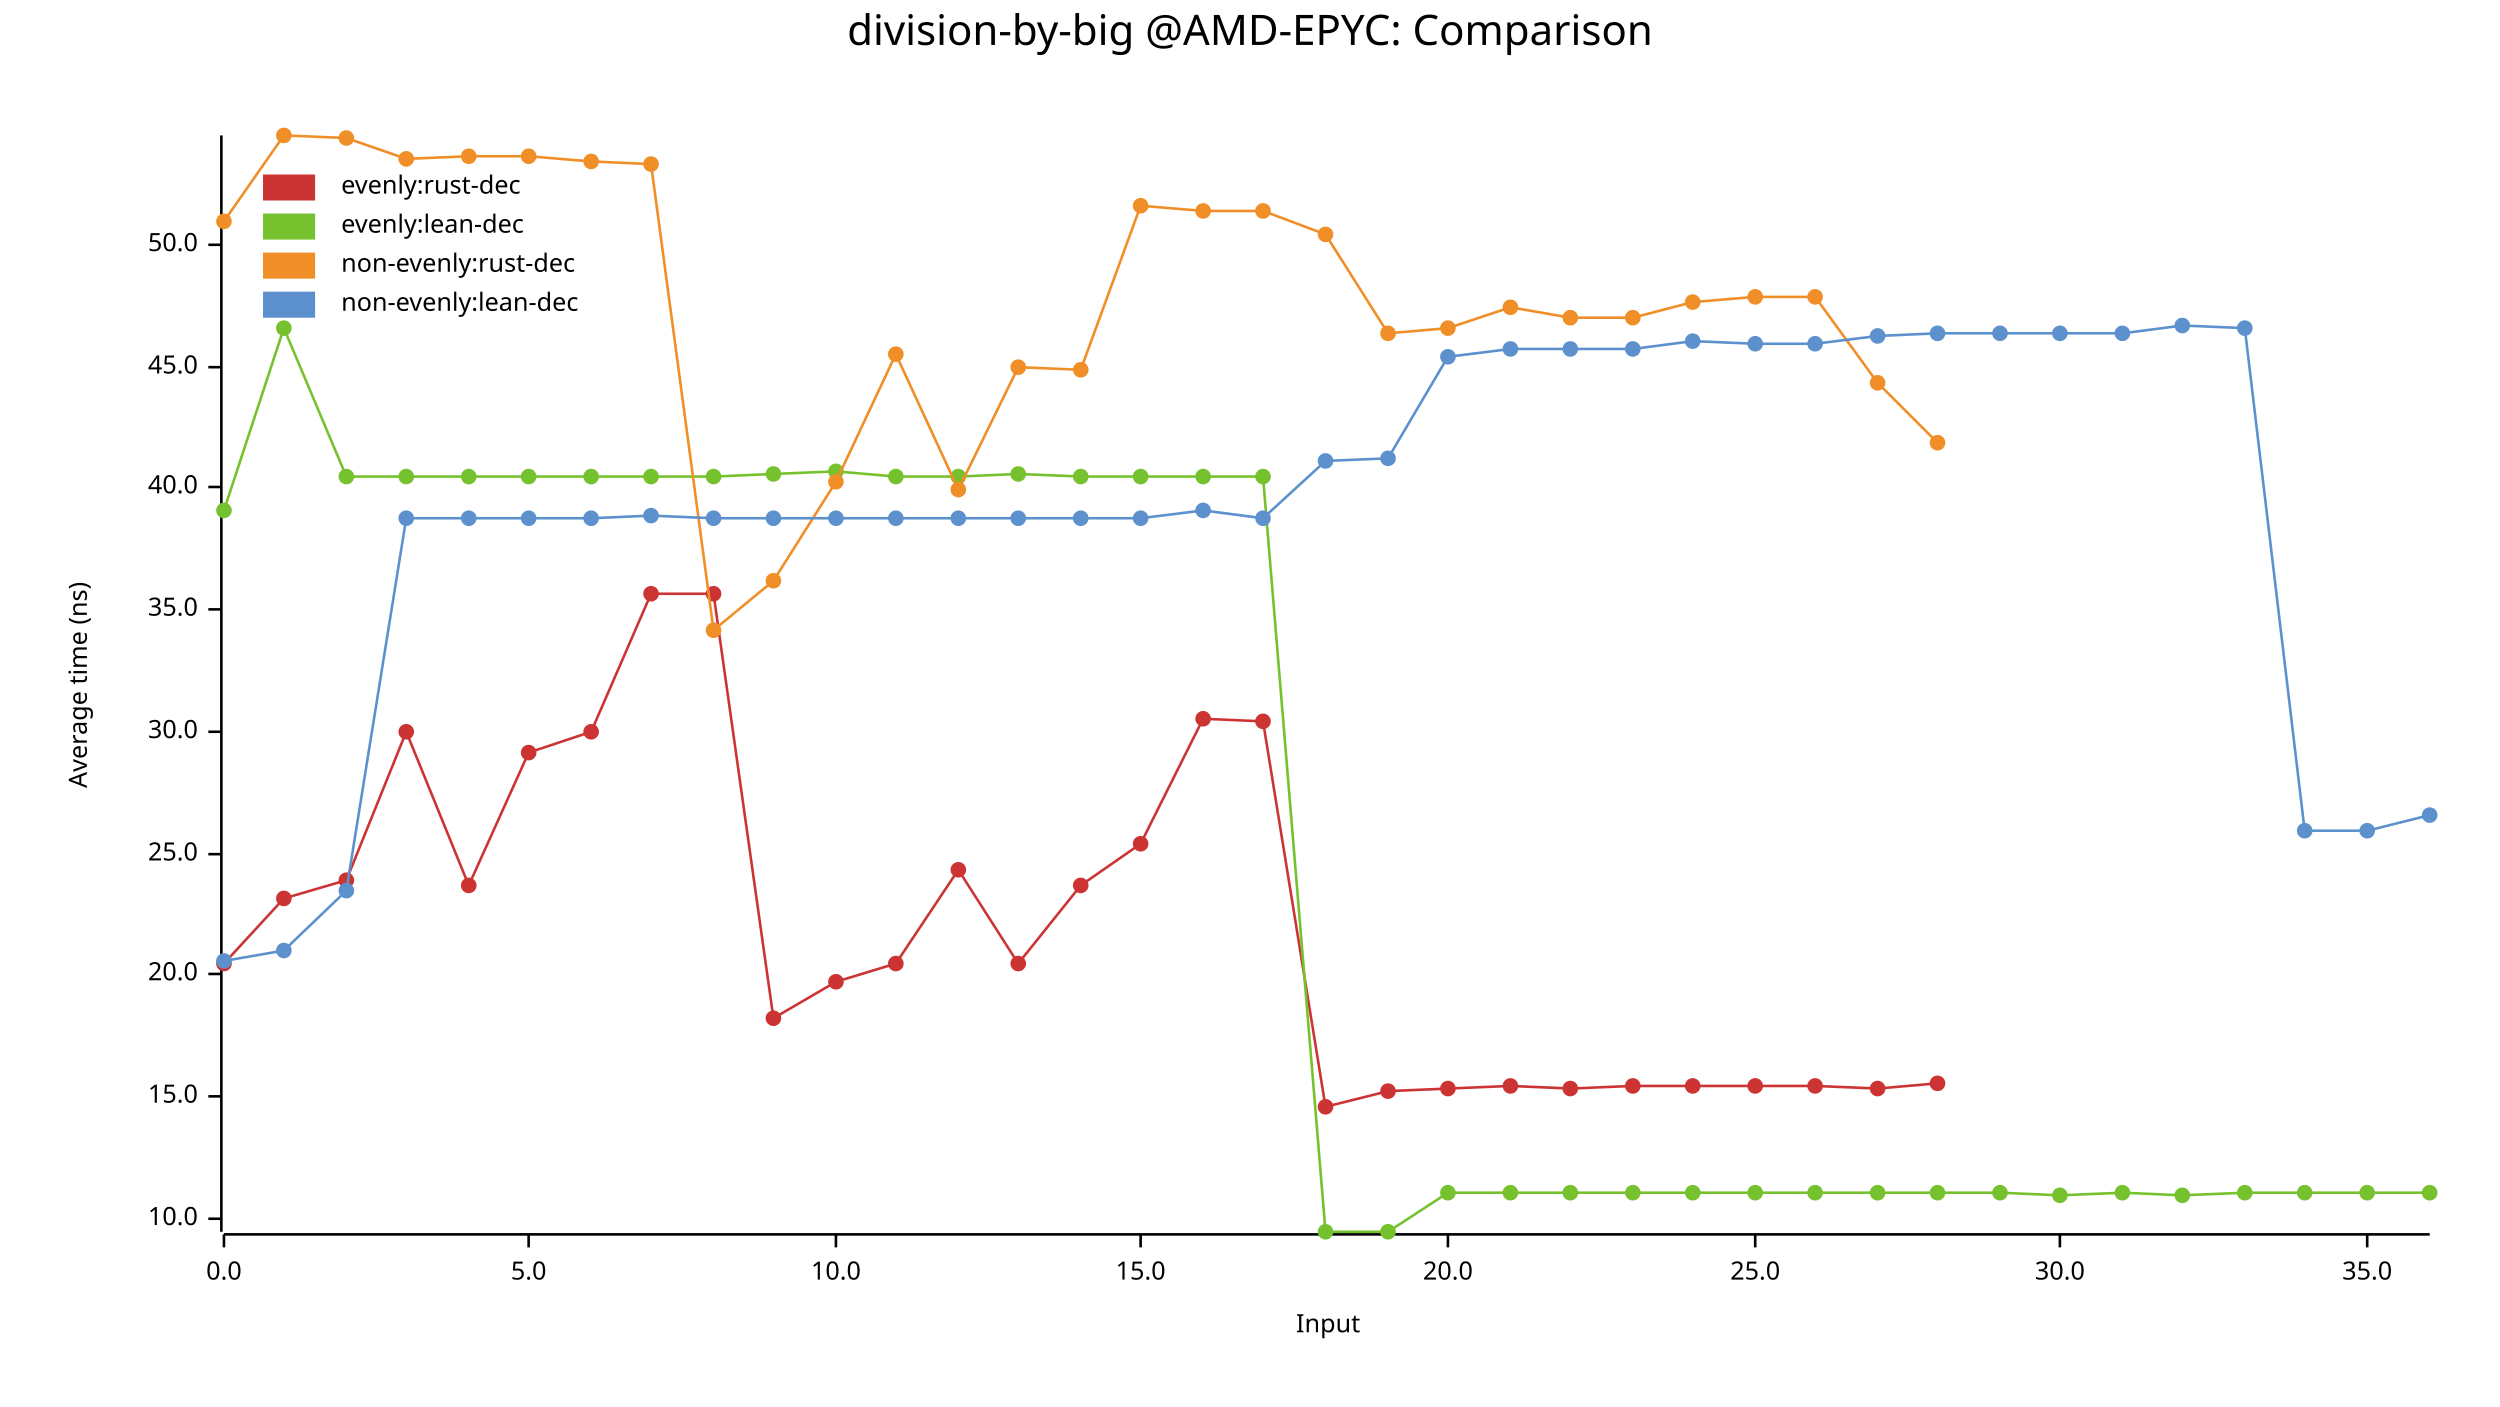
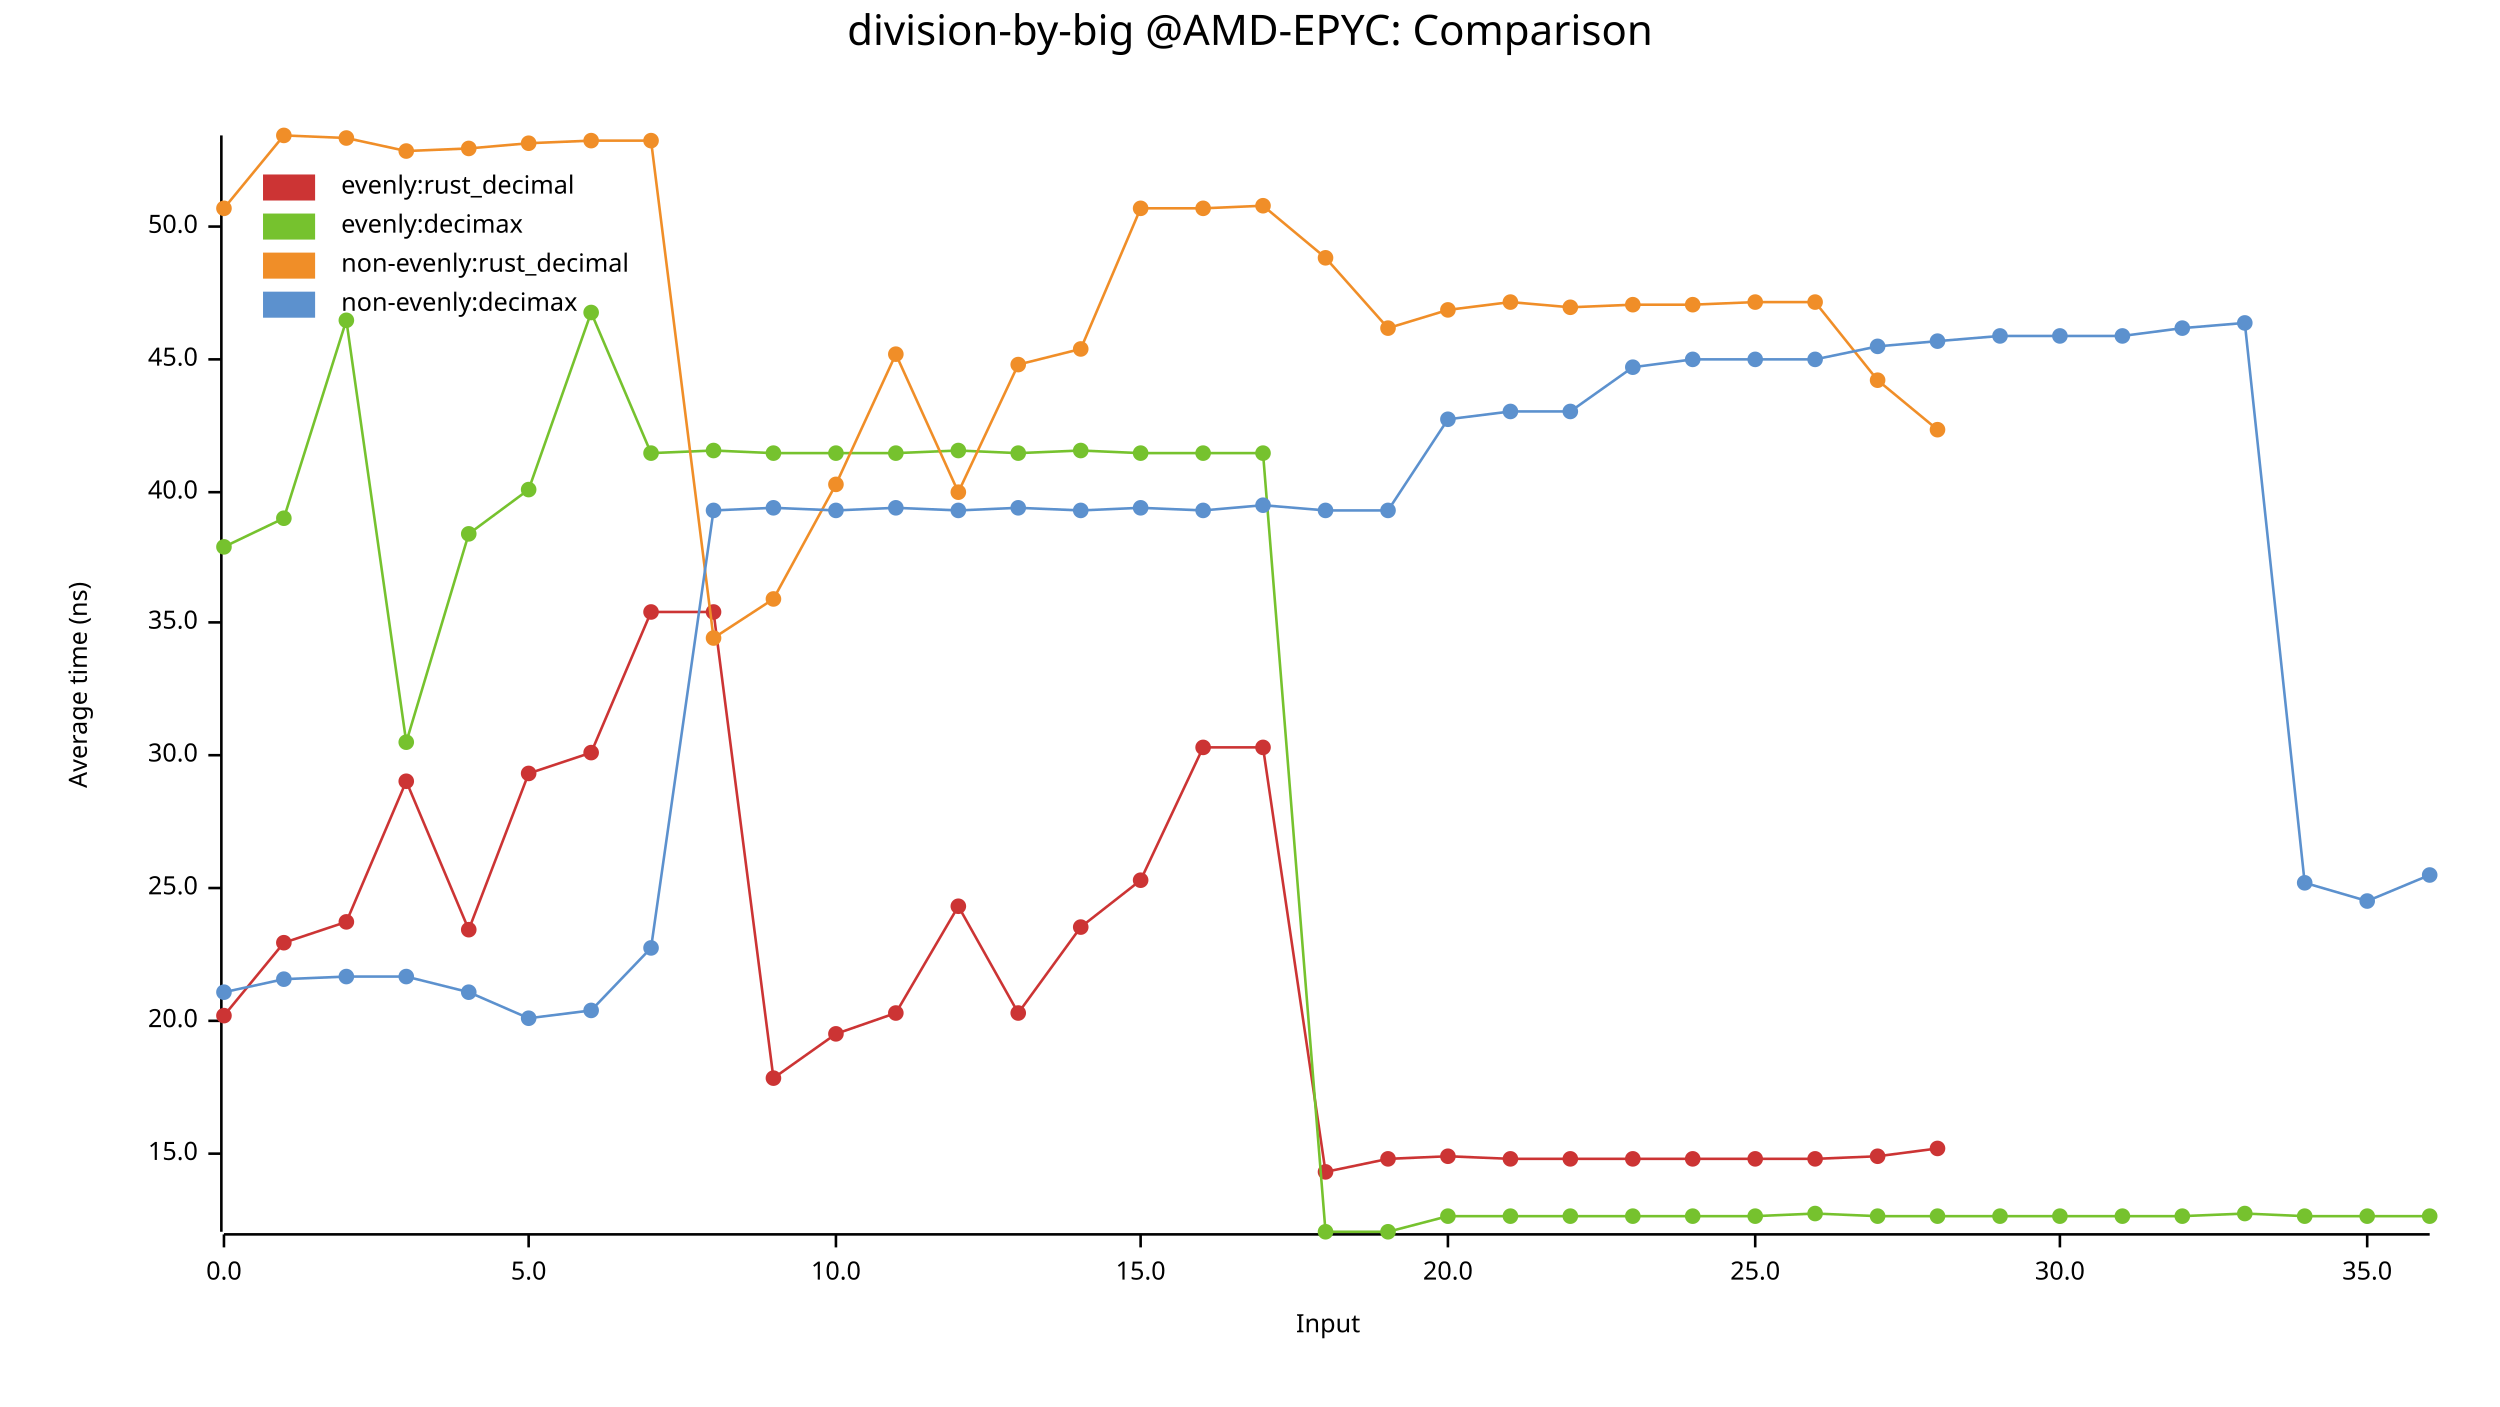
<svg xmlns="http://www.w3.org/2000/svg" width="960" height="540" viewBox="0 0 960 540">
  <text x="480" y="5" dy="0.76em" text-anchor="middle" font-family="sans-serif" font-size="16.129" opacity="1" fill="#000000">
division-by-big @AMD-EPYC: Comparison
</text>
  <text x="26" y="263" dy="0.76em" text-anchor="middle" font-family="sans-serif" font-size="9.677" opacity="1" fill="#000000" transform="rotate(270, 26, 263)">
Average time (ns)
</text>
  <text x="510" y="514" dy="-0.5ex" text-anchor="middle" font-family="sans-serif" font-size="9.677" opacity="1" fill="#000000">
Input
</text>
  <polyline fill="none" opacity="1" stroke="#000000" stroke-width="1" points="85,52 85,473 " />
-   <text x="76" y="468" dy="0.5ex" text-anchor="end" font-family="sans-serif" font-size="9.677" opacity="1" fill="#000000">
- 10.0
- </text>
-   <polyline fill="none" opacity="1" stroke="#000000" stroke-width="1" points="80,468 85,468 " />
-   <text x="76" y="421" dy="0.5ex" text-anchor="end" font-family="sans-serif" font-size="9.677" opacity="1" fill="#000000">
+   <text x="76" y="443" dy="0.5ex" text-anchor="end" font-family="sans-serif" font-size="9.677" opacity="1" fill="#000000">
15.0
</text>
-   <polyline fill="none" opacity="1" stroke="#000000" stroke-width="1" points="80,421 85,421 " />
-   <text x="76" y="374" dy="0.5ex" text-anchor="end" font-family="sans-serif" font-size="9.677" opacity="1" fill="#000000">
+   <polyline fill="none" opacity="1" stroke="#000000" stroke-width="1" points="80,443 85,443 " />
+   <text x="76" y="392" dy="0.5ex" text-anchor="end" font-family="sans-serif" font-size="9.677" opacity="1" fill="#000000">
20.0
</text>
-   <polyline fill="none" opacity="1" stroke="#000000" stroke-width="1" points="80,374 85,374 " />
-   <text x="76" y="328" dy="0.5ex" text-anchor="end" font-family="sans-serif" font-size="9.677" opacity="1" fill="#000000">
+   <polyline fill="none" opacity="1" stroke="#000000" stroke-width="1" points="80,392 85,392 " />
+   <text x="76" y="341" dy="0.5ex" text-anchor="end" font-family="sans-serif" font-size="9.677" opacity="1" fill="#000000">
25.0
</text>
-   <polyline fill="none" opacity="1" stroke="#000000" stroke-width="1" points="80,328 85,328 " />
-   <text x="76" y="281" dy="0.5ex" text-anchor="end" font-family="sans-serif" font-size="9.677" opacity="1" fill="#000000">
+   <polyline fill="none" opacity="1" stroke="#000000" stroke-width="1" points="80,341 85,341 " />
+   <text x="76" y="290" dy="0.5ex" text-anchor="end" font-family="sans-serif" font-size="9.677" opacity="1" fill="#000000">
30.0
</text>
-   <polyline fill="none" opacity="1" stroke="#000000" stroke-width="1" points="80,281 85,281 " />
-   <text x="76" y="234" dy="0.5ex" text-anchor="end" font-family="sans-serif" font-size="9.677" opacity="1" fill="#000000">
+   <polyline fill="none" opacity="1" stroke="#000000" stroke-width="1" points="80,290 85,290 " />
+   <text x="76" y="239" dy="0.5ex" text-anchor="end" font-family="sans-serif" font-size="9.677" opacity="1" fill="#000000">
35.0
</text>
-   <polyline fill="none" opacity="1" stroke="#000000" stroke-width="1" points="80,234 85,234 " />
-   <text x="76" y="187" dy="0.5ex" text-anchor="end" font-family="sans-serif" font-size="9.677" opacity="1" fill="#000000">
+   <polyline fill="none" opacity="1" stroke="#000000" stroke-width="1" points="80,239 85,239 " />
+   <text x="76" y="189" dy="0.5ex" text-anchor="end" font-family="sans-serif" font-size="9.677" opacity="1" fill="#000000">
40.0
</text>
-   <polyline fill="none" opacity="1" stroke="#000000" stroke-width="1" points="80,187 85,187 " />
-   <text x="76" y="141" dy="0.5ex" text-anchor="end" font-family="sans-serif" font-size="9.677" opacity="1" fill="#000000">
+   <polyline fill="none" opacity="1" stroke="#000000" stroke-width="1" points="80,189 85,189 " />
+   <text x="76" y="138" dy="0.5ex" text-anchor="end" font-family="sans-serif" font-size="9.677" opacity="1" fill="#000000">
45.0
</text>
-   <polyline fill="none" opacity="1" stroke="#000000" stroke-width="1" points="80,141 85,141 " />
-   <text x="76" y="94" dy="0.5ex" text-anchor="end" font-family="sans-serif" font-size="9.677" opacity="1" fill="#000000">
+   <polyline fill="none" opacity="1" stroke="#000000" stroke-width="1" points="80,138 85,138 " />
+   <text x="76" y="87" dy="0.5ex" text-anchor="end" font-family="sans-serif" font-size="9.677" opacity="1" fill="#000000">
50.0
</text>
-   <polyline fill="none" opacity="1" stroke="#000000" stroke-width="1" points="80,94 85,94 " />
+   <polyline fill="none" opacity="1" stroke="#000000" stroke-width="1" points="80,87 85,87 " />
  <polyline fill="none" opacity="1" stroke="#000000" stroke-width="1" points="86,474 933,474 " />
  <text x="86" y="484" dy="0.76em" text-anchor="middle" font-family="sans-serif" font-size="9.677" opacity="1" fill="#000000">
0.0
</text>
  <polyline fill="none" opacity="1" stroke="#000000" stroke-width="1" points="86,474 86,479 " />
  <text x="203" y="484" dy="0.76em" text-anchor="middle" font-family="sans-serif" font-size="9.677" opacity="1" fill="#000000">
5.0
</text>
  <polyline fill="none" opacity="1" stroke="#000000" stroke-width="1" points="203,474 203,479 " />
  <text x="321" y="484" dy="0.76em" text-anchor="middle" font-family="sans-serif" font-size="9.677" opacity="1" fill="#000000">
10.0
</text>
  <polyline fill="none" opacity="1" stroke="#000000" stroke-width="1" points="321,474 321,479 " />
  <text x="438" y="484" dy="0.76em" text-anchor="middle" font-family="sans-serif" font-size="9.677" opacity="1" fill="#000000">
15.0
</text>
  <polyline fill="none" opacity="1" stroke="#000000" stroke-width="1" points="438,474 438,479 " />
  <text x="556" y="484" dy="0.76em" text-anchor="middle" font-family="sans-serif" font-size="9.677" opacity="1" fill="#000000">
20.0
</text>
  <polyline fill="none" opacity="1" stroke="#000000" stroke-width="1" points="556,474 556,479 " />
  <text x="674" y="484" dy="0.76em" text-anchor="middle" font-family="sans-serif" font-size="9.677" opacity="1" fill="#000000">
25.0
</text>
  <polyline fill="none" opacity="1" stroke="#000000" stroke-width="1" points="674,474 674,479 " />
  <text x="791" y="484" dy="0.76em" text-anchor="middle" font-family="sans-serif" font-size="9.677" opacity="1" fill="#000000">
30.0
</text>
  <polyline fill="none" opacity="1" stroke="#000000" stroke-width="1" points="791,474 791,479 " />
  <text x="909" y="484" dy="0.76em" text-anchor="middle" font-family="sans-serif" font-size="9.677" opacity="1" fill="#000000">
35.0
</text>
  <polyline fill="none" opacity="1" stroke="#000000" stroke-width="1" points="909,474 909,479 " />
-   <circle cx="86" cy="370" r="3" opacity="1" fill="#CC3434" stroke="none" stroke-width="1" />
-   <circle cx="109" cy="345" r="3" opacity="1" fill="#CC3434" stroke="none" stroke-width="1" />
-   <circle cx="133" cy="338" r="3" opacity="1" fill="#CC3434" stroke="none" stroke-width="1" />
-   <circle cx="156" cy="281" r="3" opacity="1" fill="#CC3434" stroke="none" stroke-width="1" />
-   <circle cx="180" cy="340" r="3" opacity="1" fill="#CC3434" stroke="none" stroke-width="1" />
-   <circle cx="203" cy="289" r="3" opacity="1" fill="#CC3434" stroke="none" stroke-width="1" />
-   <circle cx="227" cy="281" r="3" opacity="1" fill="#CC3434" stroke="none" stroke-width="1" />
-   <circle cx="250" cy="228" r="3" opacity="1" fill="#CC3434" stroke="none" stroke-width="1" />
-   <circle cx="274" cy="228" r="3" opacity="1" fill="#CC3434" stroke="none" stroke-width="1" />
-   <circle cx="297" cy="391" r="3" opacity="1" fill="#CC3434" stroke="none" stroke-width="1" />
-   <circle cx="321" cy="377" r="3" opacity="1" fill="#CC3434" stroke="none" stroke-width="1" />
-   <circle cx="344" cy="370" r="3" opacity="1" fill="#CC3434" stroke="none" stroke-width="1" />
-   <circle cx="368" cy="334" r="3" opacity="1" fill="#CC3434" stroke="none" stroke-width="1" />
-   <circle cx="391" cy="370" r="3" opacity="1" fill="#CC3434" stroke="none" stroke-width="1" />
-   <circle cx="415" cy="340" r="3" opacity="1" fill="#CC3434" stroke="none" stroke-width="1" />
-   <circle cx="438" cy="324" r="3" opacity="1" fill="#CC3434" stroke="none" stroke-width="1" />
-   <circle cx="462" cy="276" r="3" opacity="1" fill="#CC3434" stroke="none" stroke-width="1" />
-   <circle cx="485" cy="277" r="3" opacity="1" fill="#CC3434" stroke="none" stroke-width="1" />
-   <circle cx="509" cy="425" r="3" opacity="1" fill="#CC3434" stroke="none" stroke-width="1" />
-   <circle cx="533" cy="419" r="3" opacity="1" fill="#CC3434" stroke="none" stroke-width="1" />
-   <circle cx="556" cy="418" r="3" opacity="1" fill="#CC3434" stroke="none" stroke-width="1" />
-   <circle cx="580" cy="417" r="3" opacity="1" fill="#CC3434" stroke="none" stroke-width="1" />
-   <circle cx="603" cy="418" r="3" opacity="1" fill="#CC3434" stroke="none" stroke-width="1" />
-   <circle cx="627" cy="417" r="3" opacity="1" fill="#CC3434" stroke="none" stroke-width="1" />
-   <circle cx="650" cy="417" r="3" opacity="1" fill="#CC3434" stroke="none" stroke-width="1" />
-   <circle cx="674" cy="417" r="3" opacity="1" fill="#CC3434" stroke="none" stroke-width="1" />
-   <circle cx="697" cy="417" r="3" opacity="1" fill="#CC3434" stroke="none" stroke-width="1" />
-   <circle cx="721" cy="418" r="3" opacity="1" fill="#CC3434" stroke="none" stroke-width="1" />
-   <circle cx="744" cy="416" r="3" opacity="1" fill="#CC3434" stroke="none" stroke-width="1" />
-   <polyline fill="none" opacity="1" stroke="#CC3434" stroke-width="1" points="86,370 109,345 133,338 156,281 180,340 203,289 227,281 250,228 274,228 297,391 321,377 344,370 368,334 391,370 415,340 438,324 462,276 485,277 509,425 533,419 556,418 580,417 603,418 627,417 650,417 674,417 697,417 721,418 744,416 " />
-   <circle cx="86" cy="196" r="3" opacity="1" fill="#76C22E" stroke="none" stroke-width="1" />
-   <circle cx="109" cy="126" r="3" opacity="1" fill="#76C22E" stroke="none" stroke-width="1" />
-   <circle cx="133" cy="183" r="3" opacity="1" fill="#76C22E" stroke="none" stroke-width="1" />
-   <circle cx="156" cy="183" r="3" opacity="1" fill="#76C22E" stroke="none" stroke-width="1" />
-   <circle cx="180" cy="183" r="3" opacity="1" fill="#76C22E" stroke="none" stroke-width="1" />
-   <circle cx="203" cy="183" r="3" opacity="1" fill="#76C22E" stroke="none" stroke-width="1" />
-   <circle cx="227" cy="183" r="3" opacity="1" fill="#76C22E" stroke="none" stroke-width="1" />
-   <circle cx="250" cy="183" r="3" opacity="1" fill="#76C22E" stroke="none" stroke-width="1" />
-   <circle cx="274" cy="183" r="3" opacity="1" fill="#76C22E" stroke="none" stroke-width="1" />
-   <circle cx="297" cy="182" r="3" opacity="1" fill="#76C22E" stroke="none" stroke-width="1" />
-   <circle cx="321" cy="181" r="3" opacity="1" fill="#76C22E" stroke="none" stroke-width="1" />
-   <circle cx="344" cy="183" r="3" opacity="1" fill="#76C22E" stroke="none" stroke-width="1" />
-   <circle cx="368" cy="183" r="3" opacity="1" fill="#76C22E" stroke="none" stroke-width="1" />
-   <circle cx="391" cy="182" r="3" opacity="1" fill="#76C22E" stroke="none" stroke-width="1" />
-   <circle cx="415" cy="183" r="3" opacity="1" fill="#76C22E" stroke="none" stroke-width="1" />
-   <circle cx="438" cy="183" r="3" opacity="1" fill="#76C22E" stroke="none" stroke-width="1" />
-   <circle cx="462" cy="183" r="3" opacity="1" fill="#76C22E" stroke="none" stroke-width="1" />
-   <circle cx="485" cy="183" r="3" opacity="1" fill="#76C22E" stroke="none" stroke-width="1" />
+   <circle cx="86" cy="390" r="3" opacity="1" fill="#CC3434" stroke="none" stroke-width="1" />
+   <circle cx="109" cy="362" r="3" opacity="1" fill="#CC3434" stroke="none" stroke-width="1" />
+   <circle cx="133" cy="354" r="3" opacity="1" fill="#CC3434" stroke="none" stroke-width="1" />
+   <circle cx="156" cy="300" r="3" opacity="1" fill="#CC3434" stroke="none" stroke-width="1" />
+   <circle cx="180" cy="357" r="3" opacity="1" fill="#CC3434" stroke="none" stroke-width="1" />
+   <circle cx="203" cy="297" r="3" opacity="1" fill="#CC3434" stroke="none" stroke-width="1" />
+   <circle cx="227" cy="289" r="3" opacity="1" fill="#CC3434" stroke="none" stroke-width="1" />
+   <circle cx="250" cy="235" r="3" opacity="1" fill="#CC3434" stroke="none" stroke-width="1" />
+   <circle cx="274" cy="235" r="3" opacity="1" fill="#CC3434" stroke="none" stroke-width="1" />
+   <circle cx="297" cy="414" r="3" opacity="1" fill="#CC3434" stroke="none" stroke-width="1" />
+   <circle cx="321" cy="397" r="3" opacity="1" fill="#CC3434" stroke="none" stroke-width="1" />
+   <circle cx="344" cy="389" r="3" opacity="1" fill="#CC3434" stroke="none" stroke-width="1" />
+   <circle cx="368" cy="348" r="3" opacity="1" fill="#CC3434" stroke="none" stroke-width="1" />
+   <circle cx="391" cy="389" r="3" opacity="1" fill="#CC3434" stroke="none" stroke-width="1" />
+   <circle cx="415" cy="356" r="3" opacity="1" fill="#CC3434" stroke="none" stroke-width="1" />
+   <circle cx="438" cy="338" r="3" opacity="1" fill="#CC3434" stroke="none" stroke-width="1" />
+   <circle cx="462" cy="287" r="3" opacity="1" fill="#CC3434" stroke="none" stroke-width="1" />
+   <circle cx="485" cy="287" r="3" opacity="1" fill="#CC3434" stroke="none" stroke-width="1" />
+   <circle cx="509" cy="450" r="3" opacity="1" fill="#CC3434" stroke="none" stroke-width="1" />
+   <circle cx="533" cy="445" r="3" opacity="1" fill="#CC3434" stroke="none" stroke-width="1" />
+   <circle cx="556" cy="444" r="3" opacity="1" fill="#CC3434" stroke="none" stroke-width="1" />
+   <circle cx="580" cy="445" r="3" opacity="1" fill="#CC3434" stroke="none" stroke-width="1" />
+   <circle cx="603" cy="445" r="3" opacity="1" fill="#CC3434" stroke="none" stroke-width="1" />
+   <circle cx="627" cy="445" r="3" opacity="1" fill="#CC3434" stroke="none" stroke-width="1" />
+   <circle cx="650" cy="445" r="3" opacity="1" fill="#CC3434" stroke="none" stroke-width="1" />
+   <circle cx="674" cy="445" r="3" opacity="1" fill="#CC3434" stroke="none" stroke-width="1" />
+   <circle cx="697" cy="445" r="3" opacity="1" fill="#CC3434" stroke="none" stroke-width="1" />
+   <circle cx="721" cy="444" r="3" opacity="1" fill="#CC3434" stroke="none" stroke-width="1" />
+   <circle cx="744" cy="441" r="3" opacity="1" fill="#CC3434" stroke="none" stroke-width="1" />
+   <polyline fill="none" opacity="1" stroke="#CC3434" stroke-width="1" points="86,390 109,362 133,354 156,300 180,357 203,297 227,289 250,235 274,235 297,414 321,397 344,389 368,348 391,389 415,356 438,338 462,287 485,287 509,450 533,445 556,444 580,445 603,445 627,445 650,445 674,445 697,445 721,444 744,441 " />
+   <circle cx="86" cy="210" r="3" opacity="1" fill="#76C22E" stroke="none" stroke-width="1" />
+   <circle cx="109" cy="199" r="3" opacity="1" fill="#76C22E" stroke="none" stroke-width="1" />
+   <circle cx="133" cy="123" r="3" opacity="1" fill="#76C22E" stroke="none" stroke-width="1" />
+   <circle cx="156" cy="285" r="3" opacity="1" fill="#76C22E" stroke="none" stroke-width="1" />
+   <circle cx="180" cy="205" r="3" opacity="1" fill="#76C22E" stroke="none" stroke-width="1" />
+   <circle cx="203" cy="188" r="3" opacity="1" fill="#76C22E" stroke="none" stroke-width="1" />
+   <circle cx="227" cy="120" r="3" opacity="1" fill="#76C22E" stroke="none" stroke-width="1" />
+   <circle cx="250" cy="174" r="3" opacity="1" fill="#76C22E" stroke="none" stroke-width="1" />
+   <circle cx="274" cy="173" r="3" opacity="1" fill="#76C22E" stroke="none" stroke-width="1" />
+   <circle cx="297" cy="174" r="3" opacity="1" fill="#76C22E" stroke="none" stroke-width="1" />
+   <circle cx="321" cy="174" r="3" opacity="1" fill="#76C22E" stroke="none" stroke-width="1" />
+   <circle cx="344" cy="174" r="3" opacity="1" fill="#76C22E" stroke="none" stroke-width="1" />
+   <circle cx="368" cy="173" r="3" opacity="1" fill="#76C22E" stroke="none" stroke-width="1" />
+   <circle cx="391" cy="174" r="3" opacity="1" fill="#76C22E" stroke="none" stroke-width="1" />
+   <circle cx="415" cy="173" r="3" opacity="1" fill="#76C22E" stroke="none" stroke-width="1" />
+   <circle cx="438" cy="174" r="3" opacity="1" fill="#76C22E" stroke="none" stroke-width="1" />
+   <circle cx="462" cy="174" r="3" opacity="1" fill="#76C22E" stroke="none" stroke-width="1" />
+   <circle cx="485" cy="174" r="3" opacity="1" fill="#76C22E" stroke="none" stroke-width="1" />
  <circle cx="509" cy="473" r="3" opacity="1" fill="#76C22E" stroke="none" stroke-width="1" />
  <circle cx="533" cy="473" r="3" opacity="1" fill="#76C22E" stroke="none" stroke-width="1" />
-   <circle cx="556" cy="458" r="3" opacity="1" fill="#76C22E" stroke="none" stroke-width="1" />
-   <circle cx="580" cy="458" r="3" opacity="1" fill="#76C22E" stroke="none" stroke-width="1" />
-   <circle cx="603" cy="458" r="3" opacity="1" fill="#76C22E" stroke="none" stroke-width="1" />
-   <circle cx="627" cy="458" r="3" opacity="1" fill="#76C22E" stroke="none" stroke-width="1" />
-   <circle cx="650" cy="458" r="3" opacity="1" fill="#76C22E" stroke="none" stroke-width="1" />
-   <circle cx="674" cy="458" r="3" opacity="1" fill="#76C22E" stroke="none" stroke-width="1" />
-   <circle cx="697" cy="458" r="3" opacity="1" fill="#76C22E" stroke="none" stroke-width="1" />
-   <circle cx="721" cy="458" r="3" opacity="1" fill="#76C22E" stroke="none" stroke-width="1" />
-   <circle cx="744" cy="458" r="3" opacity="1" fill="#76C22E" stroke="none" stroke-width="1" />
-   <circle cx="768" cy="458" r="3" opacity="1" fill="#76C22E" stroke="none" stroke-width="1" />
-   <circle cx="791" cy="459" r="3" opacity="1" fill="#76C22E" stroke="none" stroke-width="1" />
-   <circle cx="815" cy="458" r="3" opacity="1" fill="#76C22E" stroke="none" stroke-width="1" />
-   <circle cx="838" cy="459" r="3" opacity="1" fill="#76C22E" stroke="none" stroke-width="1" />
-   <circle cx="862" cy="458" r="3" opacity="1" fill="#76C22E" stroke="none" stroke-width="1" />
-   <circle cx="885" cy="458" r="3" opacity="1" fill="#76C22E" stroke="none" stroke-width="1" />
-   <circle cx="909" cy="458" r="3" opacity="1" fill="#76C22E" stroke="none" stroke-width="1" />
-   <circle cx="933" cy="458" r="3" opacity="1" fill="#76C22E" stroke="none" stroke-width="1" />
-   <polyline fill="none" opacity="1" stroke="#76C22E" stroke-width="1" points="86,196 109,126 133,183 156,183 180,183 203,183 227,183 250,183 274,183 297,182 321,181 344,183 368,183 391,182 415,183 438,183 462,183 485,183 509,473 533,473 556,458 580,458 603,458 627,458 650,458 674,458 697,458 721,458 744,458 768,458 791,459 815,458 838,459 862,458 885,458 909,458 933,458 " />
-   <circle cx="86" cy="85" r="3" opacity="1" fill="#F08E28" stroke="none" stroke-width="1" />
+   <circle cx="556" cy="467" r="3" opacity="1" fill="#76C22E" stroke="none" stroke-width="1" />
+   <circle cx="580" cy="467" r="3" opacity="1" fill="#76C22E" stroke="none" stroke-width="1" />
+   <circle cx="603" cy="467" r="3" opacity="1" fill="#76C22E" stroke="none" stroke-width="1" />
+   <circle cx="627" cy="467" r="3" opacity="1" fill="#76C22E" stroke="none" stroke-width="1" />
+   <circle cx="650" cy="467" r="3" opacity="1" fill="#76C22E" stroke="none" stroke-width="1" />
+   <circle cx="674" cy="467" r="3" opacity="1" fill="#76C22E" stroke="none" stroke-width="1" />
+   <circle cx="697" cy="466" r="3" opacity="1" fill="#76C22E" stroke="none" stroke-width="1" />
+   <circle cx="721" cy="467" r="3" opacity="1" fill="#76C22E" stroke="none" stroke-width="1" />
+   <circle cx="744" cy="467" r="3" opacity="1" fill="#76C22E" stroke="none" stroke-width="1" />
+   <circle cx="768" cy="467" r="3" opacity="1" fill="#76C22E" stroke="none" stroke-width="1" />
+   <circle cx="791" cy="467" r="3" opacity="1" fill="#76C22E" stroke="none" stroke-width="1" />
+   <circle cx="815" cy="467" r="3" opacity="1" fill="#76C22E" stroke="none" stroke-width="1" />
+   <circle cx="838" cy="467" r="3" opacity="1" fill="#76C22E" stroke="none" stroke-width="1" />
+   <circle cx="862" cy="466" r="3" opacity="1" fill="#76C22E" stroke="none" stroke-width="1" />
+   <circle cx="885" cy="467" r="3" opacity="1" fill="#76C22E" stroke="none" stroke-width="1" />
+   <circle cx="909" cy="467" r="3" opacity="1" fill="#76C22E" stroke="none" stroke-width="1" />
+   <circle cx="933" cy="467" r="3" opacity="1" fill="#76C22E" stroke="none" stroke-width="1" />
+   <polyline fill="none" opacity="1" stroke="#76C22E" stroke-width="1" points="86,210 109,199 133,123 156,285 180,205 203,188 227,120 250,174 274,173 297,174 321,174 344,174 368,173 391,174 415,173 438,174 462,174 485,174 509,473 533,473 556,467 580,467 603,467 627,467 650,467 674,467 697,466 721,467 744,467 768,467 791,467 815,467 838,467 862,466 885,467 909,467 933,467 " />
+   <circle cx="86" cy="80" r="3" opacity="1" fill="#F08E28" stroke="none" stroke-width="1" />
  <circle cx="109" cy="52" r="3" opacity="1" fill="#F08E28" stroke="none" stroke-width="1" />
  <circle cx="133" cy="53" r="3" opacity="1" fill="#F08E28" stroke="none" stroke-width="1" />
-   <circle cx="156" cy="61" r="3" opacity="1" fill="#F08E28" stroke="none" stroke-width="1" />
-   <circle cx="180" cy="60" r="3" opacity="1" fill="#F08E28" stroke="none" stroke-width="1" />
-   <circle cx="203" cy="60" r="3" opacity="1" fill="#F08E28" stroke="none" stroke-width="1" />
-   <circle cx="227" cy="62" r="3" opacity="1" fill="#F08E28" stroke="none" stroke-width="1" />
-   <circle cx="250" cy="63" r="3" opacity="1" fill="#F08E28" stroke="none" stroke-width="1" />
-   <circle cx="274" cy="242" r="3" opacity="1" fill="#F08E28" stroke="none" stroke-width="1" />
-   <circle cx="297" cy="223" r="3" opacity="1" fill="#F08E28" stroke="none" stroke-width="1" />
-   <circle cx="321" cy="185" r="3" opacity="1" fill="#F08E28" stroke="none" stroke-width="1" />
+   <circle cx="156" cy="58" r="3" opacity="1" fill="#F08E28" stroke="none" stroke-width="1" />
+   <circle cx="180" cy="57" r="3" opacity="1" fill="#F08E28" stroke="none" stroke-width="1" />
+   <circle cx="203" cy="55" r="3" opacity="1" fill="#F08E28" stroke="none" stroke-width="1" />
+   <circle cx="227" cy="54" r="3" opacity="1" fill="#F08E28" stroke="none" stroke-width="1" />
+   <circle cx="250" cy="54" r="3" opacity="1" fill="#F08E28" stroke="none" stroke-width="1" />
+   <circle cx="274" cy="245" r="3" opacity="1" fill="#F08E28" stroke="none" stroke-width="1" />
+   <circle cx="297" cy="230" r="3" opacity="1" fill="#F08E28" stroke="none" stroke-width="1" />
+   <circle cx="321" cy="186" r="3" opacity="1" fill="#F08E28" stroke="none" stroke-width="1" />
  <circle cx="344" cy="136" r="3" opacity="1" fill="#F08E28" stroke="none" stroke-width="1" />
-   <circle cx="368" cy="188" r="3" opacity="1" fill="#F08E28" stroke="none" stroke-width="1" />
-   <circle cx="391" cy="141" r="3" opacity="1" fill="#F08E28" stroke="none" stroke-width="1" />
-   <circle cx="415" cy="142" r="3" opacity="1" fill="#F08E28" stroke="none" stroke-width="1" />
-   <circle cx="438" cy="79" r="3" opacity="1" fill="#F08E28" stroke="none" stroke-width="1" />
-   <circle cx="462" cy="81" r="3" opacity="1" fill="#F08E28" stroke="none" stroke-width="1" />
-   <circle cx="485" cy="81" r="3" opacity="1" fill="#F08E28" stroke="none" stroke-width="1" />
-   <circle cx="509" cy="90" r="3" opacity="1" fill="#F08E28" stroke="none" stroke-width="1" />
-   <circle cx="533" cy="128" r="3" opacity="1" fill="#F08E28" stroke="none" stroke-width="1" />
-   <circle cx="556" cy="126" r="3" opacity="1" fill="#F08E28" stroke="none" stroke-width="1" />
-   <circle cx="580" cy="118" r="3" opacity="1" fill="#F08E28" stroke="none" stroke-width="1" />
-   <circle cx="603" cy="122" r="3" opacity="1" fill="#F08E28" stroke="none" stroke-width="1" />
-   <circle cx="627" cy="122" r="3" opacity="1" fill="#F08E28" stroke="none" stroke-width="1" />
-   <circle cx="650" cy="116" r="3" opacity="1" fill="#F08E28" stroke="none" stroke-width="1" />
-   <circle cx="674" cy="114" r="3" opacity="1" fill="#F08E28" stroke="none" stroke-width="1" />
-   <circle cx="697" cy="114" r="3" opacity="1" fill="#F08E28" stroke="none" stroke-width="1" />
-   <circle cx="721" cy="147" r="3" opacity="1" fill="#F08E28" stroke="none" stroke-width="1" />
-   <circle cx="744" cy="170" r="3" opacity="1" fill="#F08E28" stroke="none" stroke-width="1" />
-   <polyline fill="none" opacity="1" stroke="#F08E28" stroke-width="1" points="86,85 109,52 133,53 156,61 180,60 203,60 227,62 250,63 274,242 297,223 321,185 344,136 368,188 391,141 415,142 438,79 462,81 485,81 509,90 533,128 556,126 580,118 603,122 627,122 650,116 674,114 697,114 721,147 744,170 " />
-   <circle cx="86" cy="369" r="3" opacity="1" fill="#5C91CE" stroke="none" stroke-width="1" />
-   <circle cx="109" cy="365" r="3" opacity="1" fill="#5C91CE" stroke="none" stroke-width="1" />
-   <circle cx="133" cy="342" r="3" opacity="1" fill="#5C91CE" stroke="none" stroke-width="1" />
-   <circle cx="156" cy="199" r="3" opacity="1" fill="#5C91CE" stroke="none" stroke-width="1" />
-   <circle cx="180" cy="199" r="3" opacity="1" fill="#5C91CE" stroke="none" stroke-width="1" />
-   <circle cx="203" cy="199" r="3" opacity="1" fill="#5C91CE" stroke="none" stroke-width="1" />
-   <circle cx="227" cy="199" r="3" opacity="1" fill="#5C91CE" stroke="none" stroke-width="1" />
-   <circle cx="250" cy="198" r="3" opacity="1" fill="#5C91CE" stroke="none" stroke-width="1" />
-   <circle cx="274" cy="199" r="3" opacity="1" fill="#5C91CE" stroke="none" stroke-width="1" />
-   <circle cx="297" cy="199" r="3" opacity="1" fill="#5C91CE" stroke="none" stroke-width="1" />
-   <circle cx="321" cy="199" r="3" opacity="1" fill="#5C91CE" stroke="none" stroke-width="1" />
-   <circle cx="344" cy="199" r="3" opacity="1" fill="#5C91CE" stroke="none" stroke-width="1" />
-   <circle cx="368" cy="199" r="3" opacity="1" fill="#5C91CE" stroke="none" stroke-width="1" />
-   <circle cx="391" cy="199" r="3" opacity="1" fill="#5C91CE" stroke="none" stroke-width="1" />
-   <circle cx="415" cy="199" r="3" opacity="1" fill="#5C91CE" stroke="none" stroke-width="1" />
-   <circle cx="438" cy="199" r="3" opacity="1" fill="#5C91CE" stroke="none" stroke-width="1" />
+   <circle cx="368" cy="189" r="3" opacity="1" fill="#F08E28" stroke="none" stroke-width="1" />
+   <circle cx="391" cy="140" r="3" opacity="1" fill="#F08E28" stroke="none" stroke-width="1" />
+   <circle cx="415" cy="134" r="3" opacity="1" fill="#F08E28" stroke="none" stroke-width="1" />
+   <circle cx="438" cy="80" r="3" opacity="1" fill="#F08E28" stroke="none" stroke-width="1" />
+   <circle cx="462" cy="80" r="3" opacity="1" fill="#F08E28" stroke="none" stroke-width="1" />
+   <circle cx="485" cy="79" r="3" opacity="1" fill="#F08E28" stroke="none" stroke-width="1" />
+   <circle cx="509" cy="99" r="3" opacity="1" fill="#F08E28" stroke="none" stroke-width="1" />
+   <circle cx="533" cy="126" r="3" opacity="1" fill="#F08E28" stroke="none" stroke-width="1" />
+   <circle cx="556" cy="119" r="3" opacity="1" fill="#F08E28" stroke="none" stroke-width="1" />
+   <circle cx="580" cy="116" r="3" opacity="1" fill="#F08E28" stroke="none" stroke-width="1" />
+   <circle cx="603" cy="118" r="3" opacity="1" fill="#F08E28" stroke="none" stroke-width="1" />
+   <circle cx="627" cy="117" r="3" opacity="1" fill="#F08E28" stroke="none" stroke-width="1" />
+   <circle cx="650" cy="117" r="3" opacity="1" fill="#F08E28" stroke="none" stroke-width="1" />
+   <circle cx="674" cy="116" r="3" opacity="1" fill="#F08E28" stroke="none" stroke-width="1" />
+   <circle cx="697" cy="116" r="3" opacity="1" fill="#F08E28" stroke="none" stroke-width="1" />
+   <circle cx="721" cy="146" r="3" opacity="1" fill="#F08E28" stroke="none" stroke-width="1" />
+   <circle cx="744" cy="165" r="3" opacity="1" fill="#F08E28" stroke="none" stroke-width="1" />
+   <polyline fill="none" opacity="1" stroke="#F08E28" stroke-width="1" points="86,80 109,52 133,53 156,58 180,57 203,55 227,54 250,54 274,245 297,230 321,186 344,136 368,189 391,140 415,134 438,80 462,80 485,79 509,99 533,126 556,119 580,116 603,118 627,117 650,117 674,116 697,116 721,146 744,165 " />
+   <circle cx="86" cy="381" r="3" opacity="1" fill="#5C91CE" stroke="none" stroke-width="1" />
+   <circle cx="109" cy="376" r="3" opacity="1" fill="#5C91CE" stroke="none" stroke-width="1" />
+   <circle cx="133" cy="375" r="3" opacity="1" fill="#5C91CE" stroke="none" stroke-width="1" />
+   <circle cx="156" cy="375" r="3" opacity="1" fill="#5C91CE" stroke="none" stroke-width="1" />
+   <circle cx="180" cy="381" r="3" opacity="1" fill="#5C91CE" stroke="none" stroke-width="1" />
+   <circle cx="203" cy="391" r="3" opacity="1" fill="#5C91CE" stroke="none" stroke-width="1" />
+   <circle cx="227" cy="388" r="3" opacity="1" fill="#5C91CE" stroke="none" stroke-width="1" />
+   <circle cx="250" cy="364" r="3" opacity="1" fill="#5C91CE" stroke="none" stroke-width="1" />
+   <circle cx="274" cy="196" r="3" opacity="1" fill="#5C91CE" stroke="none" stroke-width="1" />
+   <circle cx="297" cy="195" r="3" opacity="1" fill="#5C91CE" stroke="none" stroke-width="1" />
+   <circle cx="321" cy="196" r="3" opacity="1" fill="#5C91CE" stroke="none" stroke-width="1" />
+   <circle cx="344" cy="195" r="3" opacity="1" fill="#5C91CE" stroke="none" stroke-width="1" />
+   <circle cx="368" cy="196" r="3" opacity="1" fill="#5C91CE" stroke="none" stroke-width="1" />
+   <circle cx="391" cy="195" r="3" opacity="1" fill="#5C91CE" stroke="none" stroke-width="1" />
+   <circle cx="415" cy="196" r="3" opacity="1" fill="#5C91CE" stroke="none" stroke-width="1" />
+   <circle cx="438" cy="195" r="3" opacity="1" fill="#5C91CE" stroke="none" stroke-width="1" />
  <circle cx="462" cy="196" r="3" opacity="1" fill="#5C91CE" stroke="none" stroke-width="1" />
-   <circle cx="485" cy="199" r="3" opacity="1" fill="#5C91CE" stroke="none" stroke-width="1" />
-   <circle cx="509" cy="177" r="3" opacity="1" fill="#5C91CE" stroke="none" stroke-width="1" />
-   <circle cx="533" cy="176" r="3" opacity="1" fill="#5C91CE" stroke="none" stroke-width="1" />
-   <circle cx="556" cy="137" r="3" opacity="1" fill="#5C91CE" stroke="none" stroke-width="1" />
-   <circle cx="580" cy="134" r="3" opacity="1" fill="#5C91CE" stroke="none" stroke-width="1" />
-   <circle cx="603" cy="134" r="3" opacity="1" fill="#5C91CE" stroke="none" stroke-width="1" />
-   <circle cx="627" cy="134" r="3" opacity="1" fill="#5C91CE" stroke="none" stroke-width="1" />
-   <circle cx="650" cy="131" r="3" opacity="1" fill="#5C91CE" stroke="none" stroke-width="1" />
-   <circle cx="674" cy="132" r="3" opacity="1" fill="#5C91CE" stroke="none" stroke-width="1" />
-   <circle cx="697" cy="132" r="3" opacity="1" fill="#5C91CE" stroke="none" stroke-width="1" />
-   <circle cx="721" cy="129" r="3" opacity="1" fill="#5C91CE" stroke="none" stroke-width="1" />
-   <circle cx="744" cy="128" r="3" opacity="1" fill="#5C91CE" stroke="none" stroke-width="1" />
-   <circle cx="768" cy="128" r="3" opacity="1" fill="#5C91CE" stroke="none" stroke-width="1" />
-   <circle cx="791" cy="128" r="3" opacity="1" fill="#5C91CE" stroke="none" stroke-width="1" />
-   <circle cx="815" cy="128" r="3" opacity="1" fill="#5C91CE" stroke="none" stroke-width="1" />
-   <circle cx="838" cy="125" r="3" opacity="1" fill="#5C91CE" stroke="none" stroke-width="1" />
-   <circle cx="862" cy="126" r="3" opacity="1" fill="#5C91CE" stroke="none" stroke-width="1" />
-   <circle cx="885" cy="319" r="3" opacity="1" fill="#5C91CE" stroke="none" stroke-width="1" />
-   <circle cx="909" cy="319" r="3" opacity="1" fill="#5C91CE" stroke="none" stroke-width="1" />
-   <circle cx="933" cy="313" r="3" opacity="1" fill="#5C91CE" stroke="none" stroke-width="1" />
-   <polyline fill="none" opacity="1" stroke="#5C91CE" stroke-width="1" points="86,369 109,365 133,342 156,199 180,199 203,199 227,199 250,198 274,199 297,199 321,199 344,199 368,199 391,199 415,199 438,199 462,196 485,199 509,177 533,176 556,137 580,134 603,134 627,134 650,131 674,132 697,132 721,129 744,128 768,128 791,128 815,128 838,125 862,126 885,319 909,319 933,313 " />
+   <circle cx="485" cy="194" r="3" opacity="1" fill="#5C91CE" stroke="none" stroke-width="1" />
+   <circle cx="509" cy="196" r="3" opacity="1" fill="#5C91CE" stroke="none" stroke-width="1" />
+   <circle cx="533" cy="196" r="3" opacity="1" fill="#5C91CE" stroke="none" stroke-width="1" />
+   <circle cx="556" cy="161" r="3" opacity="1" fill="#5C91CE" stroke="none" stroke-width="1" />
+   <circle cx="580" cy="158" r="3" opacity="1" fill="#5C91CE" stroke="none" stroke-width="1" />
+   <circle cx="603" cy="158" r="3" opacity="1" fill="#5C91CE" stroke="none" stroke-width="1" />
+   <circle cx="627" cy="141" r="3" opacity="1" fill="#5C91CE" stroke="none" stroke-width="1" />
+   <circle cx="650" cy="138" r="3" opacity="1" fill="#5C91CE" stroke="none" stroke-width="1" />
+   <circle cx="674" cy="138" r="3" opacity="1" fill="#5C91CE" stroke="none" stroke-width="1" />
+   <circle cx="697" cy="138" r="3" opacity="1" fill="#5C91CE" stroke="none" stroke-width="1" />
+   <circle cx="721" cy="133" r="3" opacity="1" fill="#5C91CE" stroke="none" stroke-width="1" />
+   <circle cx="744" cy="131" r="3" opacity="1" fill="#5C91CE" stroke="none" stroke-width="1" />
+   <circle cx="768" cy="129" r="3" opacity="1" fill="#5C91CE" stroke="none" stroke-width="1" />
+   <circle cx="791" cy="129" r="3" opacity="1" fill="#5C91CE" stroke="none" stroke-width="1" />
+   <circle cx="815" cy="129" r="3" opacity="1" fill="#5C91CE" stroke="none" stroke-width="1" />
+   <circle cx="838" cy="126" r="3" opacity="1" fill="#5C91CE" stroke="none" stroke-width="1" />
+   <circle cx="862" cy="124" r="3" opacity="1" fill="#5C91CE" stroke="none" stroke-width="1" />
+   <circle cx="885" cy="339" r="3" opacity="1" fill="#5C91CE" stroke="none" stroke-width="1" />
+   <circle cx="909" cy="346" r="3" opacity="1" fill="#5C91CE" stroke="none" stroke-width="1" />
+   <circle cx="933" cy="336" r="3" opacity="1" fill="#5C91CE" stroke="none" stroke-width="1" />
+   <polyline fill="none" opacity="1" stroke="#5C91CE" stroke-width="1" points="86,381 109,376 133,375 156,375 180,381 203,391 227,388 250,364 274,196 297,195 321,196 344,195 368,196 391,195 415,196 438,195 462,196 485,194 509,196 533,196 556,161 580,158 603,158 627,141 650,138 674,138 697,138 721,133 744,131 768,129 791,129 815,129 838,126 862,124 885,339 909,346 933,336 " />
  <text x="131" y="67" dy="0.76em" text-anchor="start" font-family="sans-serif" font-size="9.677" opacity="1" fill="#000000">
- evenly:rust-dec
+ evenly:rust_decimal
</text>
  <text x="131" y="82" dy="0.76em" text-anchor="start" font-family="sans-serif" font-size="9.677" opacity="1" fill="#000000">
- evenly:lean-dec
+ evenly:decimax
</text>
  <text x="131" y="97" dy="0.76em" text-anchor="start" font-family="sans-serif" font-size="9.677" opacity="1" fill="#000000">
- non-evenly:rust-dec
+ non-evenly:rust_decimal
</text>
  <text x="131" y="112" dy="0.76em" text-anchor="start" font-family="sans-serif" font-size="9.677" opacity="1" fill="#000000">
- non-evenly:lean-dec
+ non-evenly:decimax
</text>
  <rect x="101" y="67" width="20" height="10" opacity="1" fill="#CC3434" stroke="none" />
  <rect x="101" y="82" width="20" height="10" opacity="1" fill="#76C22E" stroke="none" />
  <rect x="101" y="97" width="20" height="10" opacity="1" fill="#F08E28" stroke="none" />
  <rect x="101" y="112" width="20" height="10" opacity="1" fill="#5C91CE" stroke="none" />
</svg>
